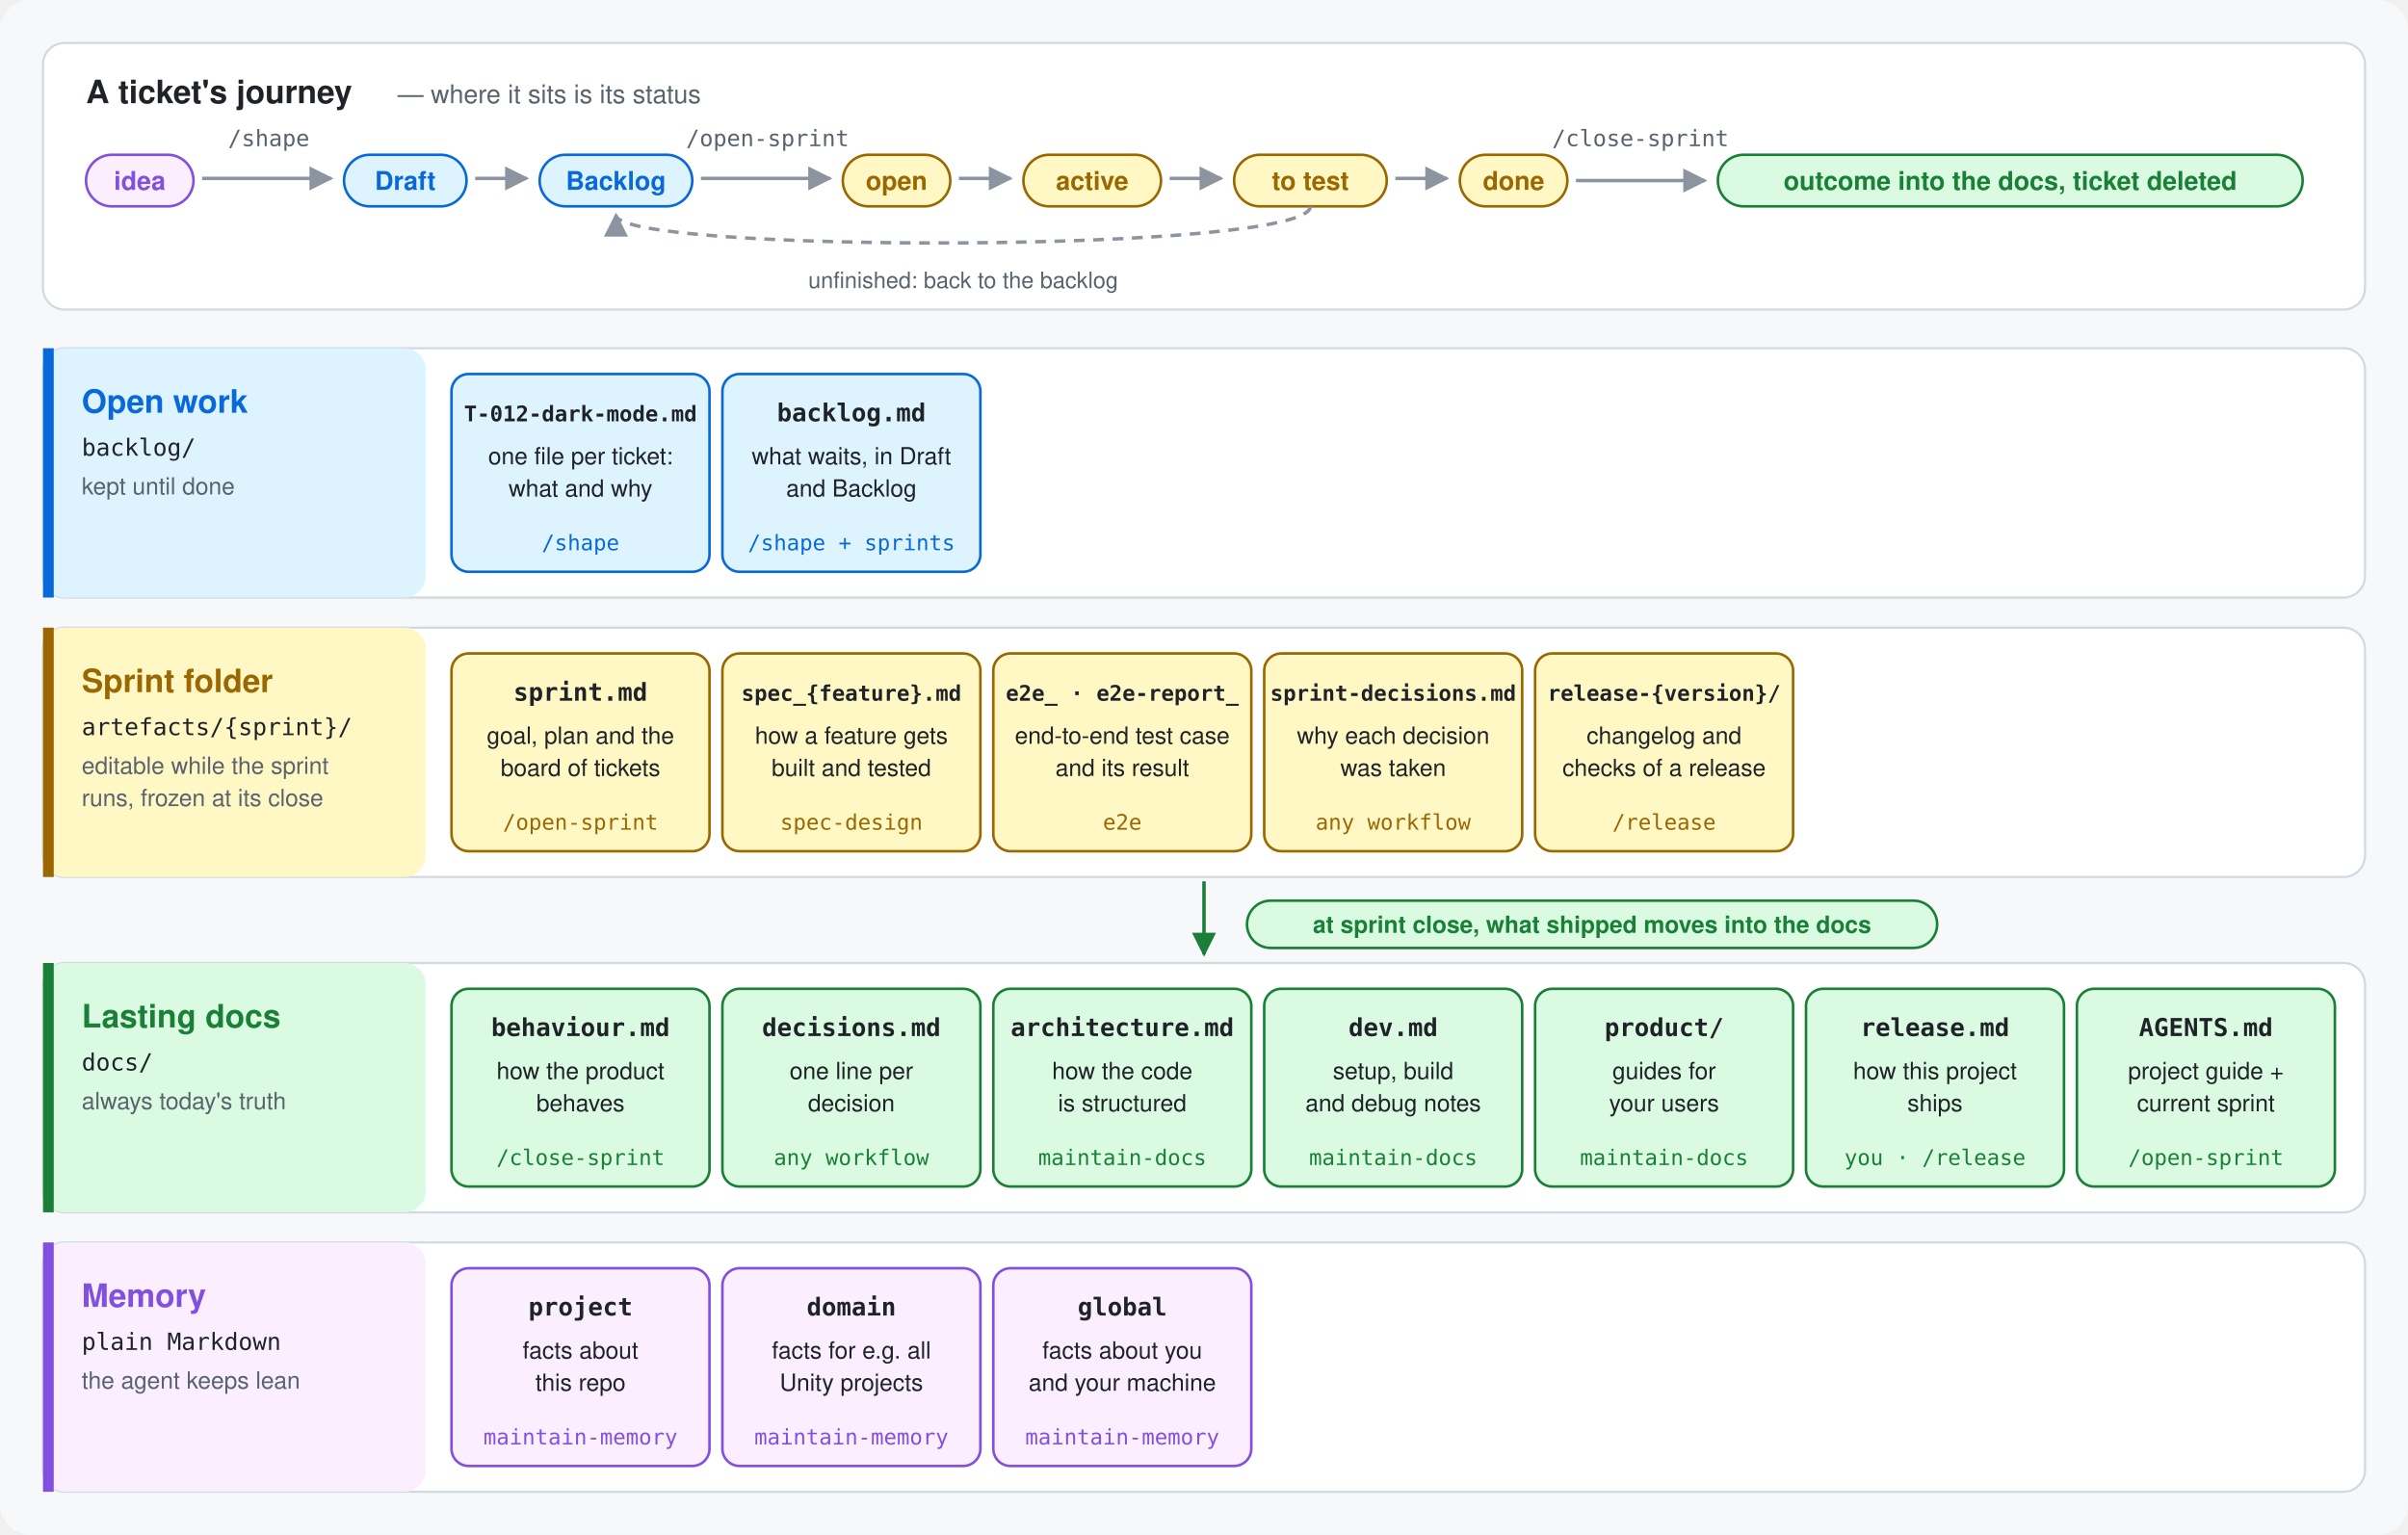
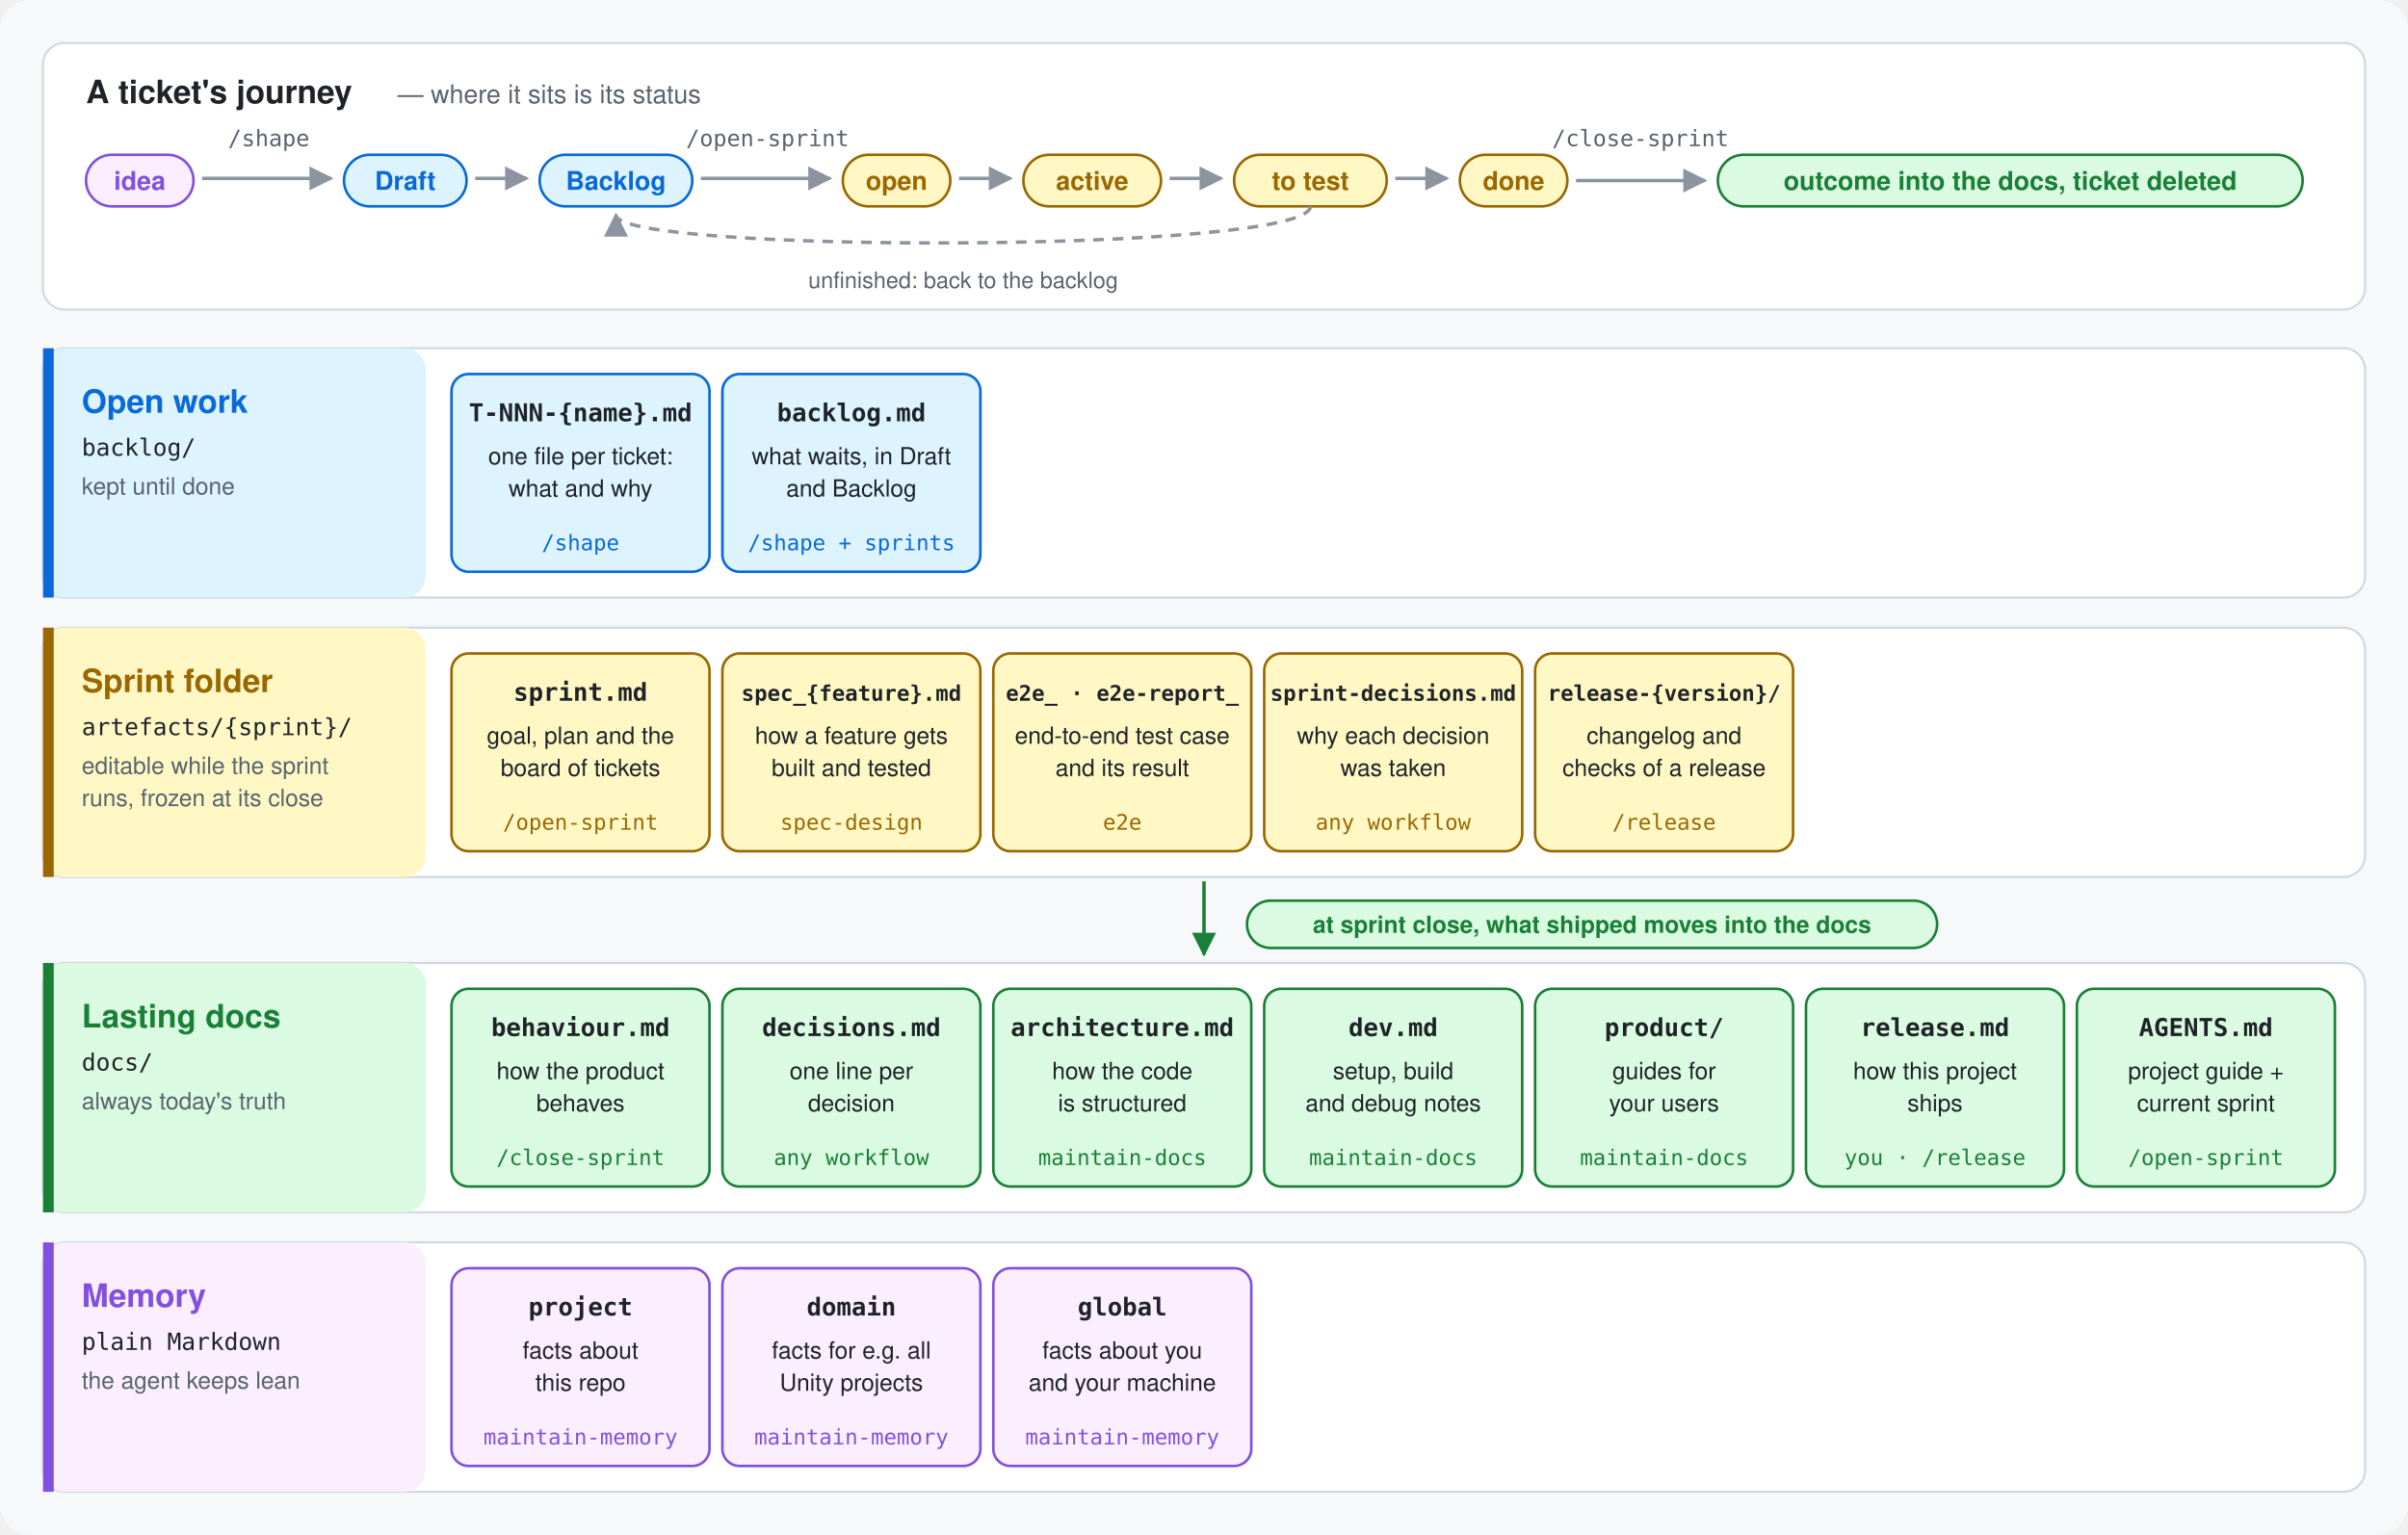
<svg xmlns="http://www.w3.org/2000/svg" viewBox="0 0 1120 714" width="1120" height="714" role="img" aria-labelledby="title desc">
  <style>
text{font-family:-apple-system, BlinkMacSystemFont, 'Segoe UI', Helvetica, Arial, sans-serif}
.bg{fill:#f6f8fa}
.card{fill:#ffffff;stroke:#d1d9e0;stroke-width:1}
.t{fill:#1f2328;font-family:-apple-system, BlinkMacSystemFont, 'Segoe UI', Helvetica, Arial, sans-serif}
.m{fill:#59636e;font-family:-apple-system, BlinkMacSystemFont, 'Segoe UI', Helvetica, Arial, sans-serif}
text.mono{font-family:ui-monospace, SFMono-Regular, Menlo, Consolas, monospace}
.b{font-weight:600}
.arrow{stroke:#8c959f;stroke-width:1.6;fill:none}
.dash{stroke-dasharray:5 4}
.ahead{fill:#8c959f}
.blue{fill:#0969da}
.blue-box{fill:#ddf4ff;stroke:#0969da;stroke-width:1.2}
.blue-soft{fill:#ddf4ff}
.blue-stroke{stroke:#0969da;stroke-width:1.6;fill:none}
.blue-head{fill:#0969da}
.amber{fill:#9a6700}
.amber-box{fill:#fff8c5;stroke:#9a6700;stroke-width:1.2}
.amber-soft{fill:#fff8c5}
.amber-stroke{stroke:#9a6700;stroke-width:1.6;fill:none}
.amber-head{fill:#9a6700}
.green{fill:#1a7f37}
.green-box{fill:#dafbe1;stroke:#1a7f37;stroke-width:1.2}
.green-soft{fill:#dafbe1}
.green-stroke{stroke:#1a7f37;stroke-width:1.6;fill:none}
.green-head{fill:#1a7f37}
.purple{fill:#8250df}
.purple-box{fill:#fbefff;stroke:#8250df;stroke-width:1.2}
.purple-soft{fill:#fbefff}
.purple-stroke{stroke:#8250df;stroke-width:1.6;fill:none}
.purple-head{fill:#8250df}
.red{fill:#cf222e}
.red-box{fill:#ffebe9;stroke:#cf222e;stroke-width:1.2}
.red-soft{fill:#ffebe9}
.red-stroke{stroke:#cf222e;stroke-width:1.6;fill:none}
.red-head{fill:#cf222e}
+ .thick{stroke-width:2.4}
</style>
  <defs>
    <marker id="h-ahead" viewBox="0 0 10 10" refX="9" refY="5" markerWidth="7" markerHeight="7" orient="auto-start-reverse">
      <path d="M0,0 L10,5 L0,10 z" class="ahead" />
    </marker>
    <marker id="h-blue" viewBox="0 0 10 10" refX="9" refY="5" markerWidth="7" markerHeight="7" orient="auto-start-reverse">
      <path d="M0,0 L10,5 L0,10 z" class="blue-head" />
    </marker>
    <marker id="h-amber" viewBox="0 0 10 10" refX="9" refY="5" markerWidth="7" markerHeight="7" orient="auto-start-reverse">
      <path d="M0,0 L10,5 L0,10 z" class="amber-head" />
    </marker>
    <marker id="h-green" viewBox="0 0 10 10" refX="9" refY="5" markerWidth="7" markerHeight="7" orient="auto-start-reverse">
      <path d="M0,0 L10,5 L0,10 z" class="green-head" />
    </marker>
    <marker id="h-purple" viewBox="0 0 10 10" refX="9" refY="5" markerWidth="7" markerHeight="7" orient="auto-start-reverse">
      <path d="M0,0 L10,5 L0,10 z" class="purple-head" />
    </marker>
    <marker id="h-red" viewBox="0 0 10 10" refX="9" refY="5" markerWidth="7" markerHeight="7" orient="auto-start-reverse">
      <path d="M0,0 L10,5 L0,10 z" class="red-head" />
    </marker>
  </defs>
  <rect width="1120" height="714" rx="14" class="bg" />
  <rect x="20" y="20" width="1080" height="124" rx="10" class="card" />
  <text x="40" y="48" class="t b" font-size="15" text-anchor="start">A ticket's journey</text>
  <text x="185" y="48" class="m" font-size="12" text-anchor="start">— where it sits is its status</text>
  <rect x="40" y="72" width="50" height="24" rx="12.0" class="purple-box" />
  <text x="65.0" y="88.32" class="purple b" font-family="-apple-system, BlinkMacSystemFont, 'Segoe UI', Helvetica, Arial, sans-serif" font-size="12" text-anchor="middle">idea</text>
  <path d="M94,83 L154,83" class="arrow" marker-end="url(#h-ahead)" />
  <text x="125.0" y="68" class="m mono" font-size="10.5" text-anchor="middle">/shape</text>
  <rect x="160" y="72" width="57" height="24" rx="12.0" class="blue-box" />
  <text x="188.5" y="88.32" class="blue b" font-family="-apple-system, BlinkMacSystemFont, 'Segoe UI', Helvetica, Arial, sans-serif" font-size="12" text-anchor="middle">Draft</text>
  <path d="M221,83 L245,83" class="arrow" marker-end="url(#h-ahead)" />
  <rect x="251" y="72" width="71" height="24" rx="12.0" class="blue-box" />
  <text x="286.5" y="88.32" class="blue b" font-family="-apple-system, BlinkMacSystemFont, 'Segoe UI', Helvetica, Arial, sans-serif" font-size="12" text-anchor="middle">Backlog</text>
  <path d="M326,83 L386,83" class="arrow" marker-end="url(#h-ahead)" />
  <text x="357.0" y="68" class="m mono" font-size="10.5" text-anchor="middle">/open-sprint</text>
  <rect x="392" y="72" width="50" height="24" rx="12.0" class="amber-box" />
  <text x="417.0" y="88.32" class="amber b" font-family="-apple-system, BlinkMacSystemFont, 'Segoe UI', Helvetica, Arial, sans-serif" font-size="12" text-anchor="middle">open</text>
  <path d="M446,83 L470,83" class="arrow" marker-end="url(#h-ahead)" />
  <rect x="476" y="72" width="64" height="24" rx="12.0" class="amber-box" />
  <text x="508.0" y="88.32" class="amber b" font-family="-apple-system, BlinkMacSystemFont, 'Segoe UI', Helvetica, Arial, sans-serif" font-size="12" text-anchor="middle">active</text>
  <path d="M544,83 L568,83" class="arrow" marker-end="url(#h-ahead)" />
  <rect x="574" y="72" width="71" height="24" rx="12.0" class="amber-box" />
  <text x="609.5" y="88.32" class="amber b" font-family="-apple-system, BlinkMacSystemFont, 'Segoe UI', Helvetica, Arial, sans-serif" font-size="12" text-anchor="middle">to test</text>
  <path d="M649,83 L673,83" class="arrow" marker-end="url(#h-ahead)" />
  <rect x="679" y="72" width="50" height="24" rx="12.0" class="amber-box" />
  <text x="704.0" y="88.32" class="amber b" font-family="-apple-system, BlinkMacSystemFont, 'Segoe UI', Helvetica, Arial, sans-serif" font-size="12" text-anchor="middle">done</text>
  <path d="M733,84 L793,84" class="arrow" marker-end="url(#h-ahead)" />
  <text x="763" y="68" class="m mono" font-size="10.5" text-anchor="middle">/close-sprint</text>
  <rect x="799" y="72" width="272" height="24" rx="12.0" class="green-box" />
  <text x="935.0" y="88.32" class="green b" font-family="-apple-system, BlinkMacSystemFont, 'Segoe UI', Helvetica, Arial, sans-serif" font-size="12" text-anchor="middle">outcome into the docs, ticket deleted</text>
  <path d="M609.5,96 C609.5,118 286.5,118 286.5,100" class="arrow dash" marker-end="url(#h-ahead)" />
  <text x="448.0" y="134" class="m" font-size="10.5" text-anchor="middle">unfinished: back to the backlog</text>
  <rect x="20" y="162" width="1080" height="116" rx="10" class="card" />
  <rect x="20" y="162" width="178" height="116" rx="10" class="blue-soft" />
  <rect x="20" y="162" width="5" height="116" class="blue" />
  <text x="38" y="192" class="blue b" font-size="15" text-anchor="start">Open work</text>
  <text x="38" y="212" class="t mono" font-size="11" text-anchor="start">backlog/</text>
  <text x="38" y="230" class="m" font-size="11" text-anchor="start">kept until done</text>
  <rect x="210" y="174" width="120" height="92" rx="8" class="blue-box" />
-   <text x="270.0" y="196" class="t b mono" font-size="10" text-anchor="middle">T-012-dark-mode.md</text>
+   <text x="270.0" y="196" class="t b mono" font-size="11.5" text-anchor="middle">T-NNN-{name}.md</text>
  <text x="270.0" y="216" class="t" font-size="11" text-anchor="middle">one file per ticket:</text>
  <text x="270.0" y="231" class="t" font-size="11" text-anchor="middle">what and why</text>
  <text x="270.0" y="256" class="blue mono" font-size="10" text-anchor="middle">/shape</text>
  <rect x="336" y="174" width="120" height="92" rx="8" class="blue-box" />
  <text x="396.0" y="196" class="t b mono" font-size="11.5" text-anchor="middle">backlog.md</text>
  <text x="396.0" y="216" class="t" font-size="11" text-anchor="middle">what waits, in Draft</text>
  <text x="396.0" y="231" class="t" font-size="11" text-anchor="middle">and Backlog</text>
  <text x="396.0" y="256" class="blue mono" font-size="10" text-anchor="middle">/shape + sprints</text>
  <rect x="20" y="292" width="1080" height="116" rx="10" class="card" />
  <rect x="20" y="292" width="178" height="116" rx="10" class="amber-soft" />
  <rect x="20" y="292" width="5" height="116" class="amber" />
  <text x="38" y="322" class="amber b" font-size="15" text-anchor="start">Sprint folder</text>
  <text x="38" y="342" class="t mono" font-size="11" text-anchor="start">artefacts/{sprint}/</text>
  <text x="38" y="360" class="m" font-size="11" text-anchor="start">editable while the sprint</text>
  <text x="38" y="375" class="m" font-size="11" text-anchor="start">runs, frozen at its close</text>
  <rect x="210" y="304" width="120" height="92" rx="8" class="amber-box" />
  <text x="270.0" y="326" class="t b mono" font-size="11.5" text-anchor="middle">sprint.md</text>
  <text x="270.0" y="346" class="t" font-size="11" text-anchor="middle">goal, plan and the</text>
  <text x="270.0" y="361" class="t" font-size="11" text-anchor="middle">board of tickets</text>
  <text x="270.0" y="386" class="amber mono" font-size="10" text-anchor="middle">/open-sprint</text>
  <rect x="336" y="304" width="120" height="92" rx="8" class="amber-box" />
  <text x="396.0" y="326" class="t b mono" font-size="10" text-anchor="middle">spec_{feature}.md</text>
  <text x="396.0" y="346" class="t" font-size="11" text-anchor="middle">how a feature gets</text>
  <text x="396.0" y="361" class="t" font-size="11" text-anchor="middle">built and tested</text>
  <text x="396.0" y="386" class="amber mono" font-size="10" text-anchor="middle">spec-design</text>
  <rect x="462" y="304" width="120" height="92" rx="8" class="amber-box" />
  <text x="522.0" y="326" class="t b mono" font-size="10" text-anchor="middle">e2e_ · e2e-report_</text>
  <text x="522.0" y="346" class="t" font-size="11" text-anchor="middle">end-to-end test case</text>
  <text x="522.0" y="361" class="t" font-size="11" text-anchor="middle">and its result</text>
  <text x="522.0" y="386" class="amber mono" font-size="10" text-anchor="middle">e2e</text>
  <rect x="588" y="304" width="120" height="92" rx="8" class="amber-box" />
  <text x="648.0" y="326" class="t b mono" font-size="10" text-anchor="middle">sprint-decisions.md</text>
  <text x="648.0" y="346" class="t" font-size="11" text-anchor="middle">why each decision</text>
  <text x="648.0" y="361" class="t" font-size="11" text-anchor="middle">was taken</text>
  <text x="648.0" y="386" class="amber mono" font-size="10" text-anchor="middle">any workflow</text>
  <rect x="714" y="304" width="120" height="92" rx="8" class="amber-box" />
  <text x="774.0" y="326" class="t b mono" font-size="10" text-anchor="middle">release-{version}/</text>
  <text x="774.0" y="346" class="t" font-size="11" text-anchor="middle">changelog and</text>
  <text x="774.0" y="361" class="t" font-size="11" text-anchor="middle">checks of a release</text>
  <text x="774.0" y="386" class="amber mono" font-size="10" text-anchor="middle">/release</text>
  <path d="M560,410 L560,444" class="green-stroke" marker-end="url(#h-green)" />
  <rect x="580" y="419" width="321" height="22" rx="11.0" class="green-box" />
  <text x="740.5" y="433.96" class="green b" font-family="-apple-system, BlinkMacSystemFont, 'Segoe UI', Helvetica, Arial, sans-serif" font-size="11" text-anchor="middle">at sprint close, what shipped moves into the docs</text>
  <rect x="20" y="448" width="1080" height="116" rx="10" class="card" />
  <rect x="20" y="448" width="178" height="116" rx="10" class="green-soft" />
  <rect x="20" y="448" width="5" height="116" class="green" />
  <text x="38" y="478" class="green b" font-size="15" text-anchor="start">Lasting docs</text>
  <text x="38" y="498" class="t mono" font-size="11" text-anchor="start">docs/</text>
  <text x="38" y="516" class="m" font-size="11" text-anchor="start">always today's truth</text>
  <rect x="210" y="460" width="120" height="92" rx="8" class="green-box" />
  <text x="270.0" y="482" class="t b mono" font-size="11.5" text-anchor="middle">behaviour.md</text>
  <text x="270.0" y="502" class="t" font-size="11" text-anchor="middle">how the product</text>
  <text x="270.0" y="517" class="t" font-size="11" text-anchor="middle">behaves</text>
  <text x="270.0" y="542" class="green mono" font-size="10" text-anchor="middle">/close-sprint</text>
  <rect x="336" y="460" width="120" height="92" rx="8" class="green-box" />
  <text x="396.0" y="482" class="t b mono" font-size="11.5" text-anchor="middle">decisions.md</text>
  <text x="396.0" y="502" class="t" font-size="11" text-anchor="middle">one line per</text>
  <text x="396.0" y="517" class="t" font-size="11" text-anchor="middle">decision</text>
  <text x="396.0" y="542" class="green mono" font-size="10" text-anchor="middle">any workflow</text>
  <rect x="462" y="460" width="120" height="92" rx="8" class="green-box" />
  <text x="522.0" y="482" class="t b mono" font-size="11.5" text-anchor="middle">architecture.md</text>
  <text x="522.0" y="502" class="t" font-size="11" text-anchor="middle">how the code</text>
  <text x="522.0" y="517" class="t" font-size="11" text-anchor="middle">is structured</text>
  <text x="522.0" y="542" class="green mono" font-size="10" text-anchor="middle">maintain-docs</text>
  <rect x="588" y="460" width="120" height="92" rx="8" class="green-box" />
  <text x="648.0" y="482" class="t b mono" font-size="11.5" text-anchor="middle">dev.md</text>
  <text x="648.0" y="502" class="t" font-size="11" text-anchor="middle">setup, build</text>
  <text x="648.0" y="517" class="t" font-size="11" text-anchor="middle">and debug notes</text>
  <text x="648.0" y="542" class="green mono" font-size="10" text-anchor="middle">maintain-docs</text>
  <rect x="714" y="460" width="120" height="92" rx="8" class="green-box" />
  <text x="774.0" y="482" class="t b mono" font-size="11.5" text-anchor="middle">product/</text>
  <text x="774.0" y="502" class="t" font-size="11" text-anchor="middle">guides for</text>
  <text x="774.0" y="517" class="t" font-size="11" text-anchor="middle">your users</text>
  <text x="774.0" y="542" class="green mono" font-size="10" text-anchor="middle">maintain-docs</text>
  <rect x="840" y="460" width="120" height="92" rx="8" class="green-box" />
  <text x="900.0" y="482" class="t b mono" font-size="11.5" text-anchor="middle">release.md</text>
  <text x="900.0" y="502" class="t" font-size="11" text-anchor="middle">how this project</text>
  <text x="900.0" y="517" class="t" font-size="11" text-anchor="middle">ships</text>
  <text x="900.0" y="542" class="green mono" font-size="10" text-anchor="middle">you · /release</text>
  <rect x="966" y="460" width="120" height="92" rx="8" class="green-box" />
  <text x="1026.0" y="482" class="t b mono" font-size="11.5" text-anchor="middle">AGENTS.md</text>
  <text x="1026.0" y="502" class="t" font-size="11" text-anchor="middle">project guide +</text>
  <text x="1026.0" y="517" class="t" font-size="11" text-anchor="middle">current sprint</text>
  <text x="1026.0" y="542" class="green mono" font-size="10" text-anchor="middle">/open-sprint</text>
  <rect x="20" y="578" width="1080" height="116" rx="10" class="card" />
  <rect x="20" y="578" width="178" height="116" rx="10" class="purple-soft" />
  <rect x="20" y="578" width="5" height="116" class="purple" />
  <text x="38" y="608" class="purple b" font-size="15" text-anchor="start">Memory</text>
  <text x="38" y="628" class="t mono" font-size="11" text-anchor="start">plain Markdown</text>
  <text x="38" y="646" class="m" font-size="11" text-anchor="start">the agent keeps lean</text>
  <rect x="210" y="590" width="120" height="92" rx="8" class="purple-box" />
  <text x="270.0" y="612" class="t b mono" font-size="11.5" text-anchor="middle">project</text>
  <text x="270.0" y="632" class="t" font-size="11" text-anchor="middle">facts about</text>
  <text x="270.0" y="647" class="t" font-size="11" text-anchor="middle">this repo</text>
  <text x="270.0" y="672" class="purple mono" font-size="10" text-anchor="middle">maintain-memory</text>
  <rect x="336" y="590" width="120" height="92" rx="8" class="purple-box" />
  <text x="396.0" y="612" class="t b mono" font-size="11.5" text-anchor="middle">domain</text>
  <text x="396.0" y="632" class="t" font-size="11" text-anchor="middle">facts for e.g. all</text>
  <text x="396.0" y="647" class="t" font-size="11" text-anchor="middle">Unity projects</text>
  <text x="396.0" y="672" class="purple mono" font-size="10" text-anchor="middle">maintain-memory</text>
  <rect x="462" y="590" width="120" height="92" rx="8" class="purple-box" />
  <text x="522.0" y="612" class="t b mono" font-size="11.5" text-anchor="middle">global</text>
  <text x="522.0" y="632" class="t" font-size="11" text-anchor="middle">facts about you</text>
  <text x="522.0" y="647" class="t" font-size="11" text-anchor="middle">and your machine</text>
  <text x="522.0" y="672" class="purple mono" font-size="10" text-anchor="middle">maintain-memory</text>
</svg>
